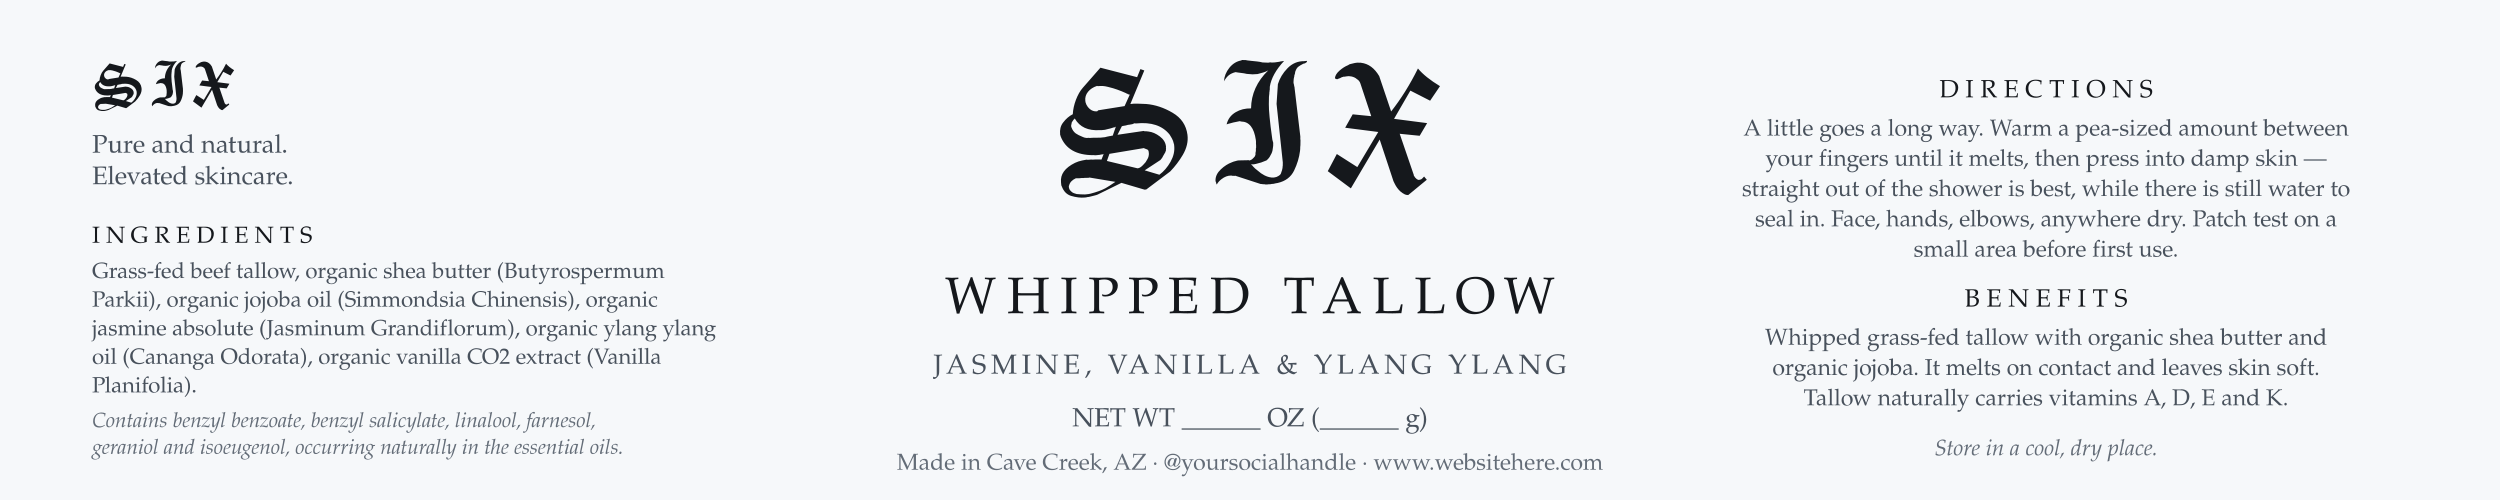
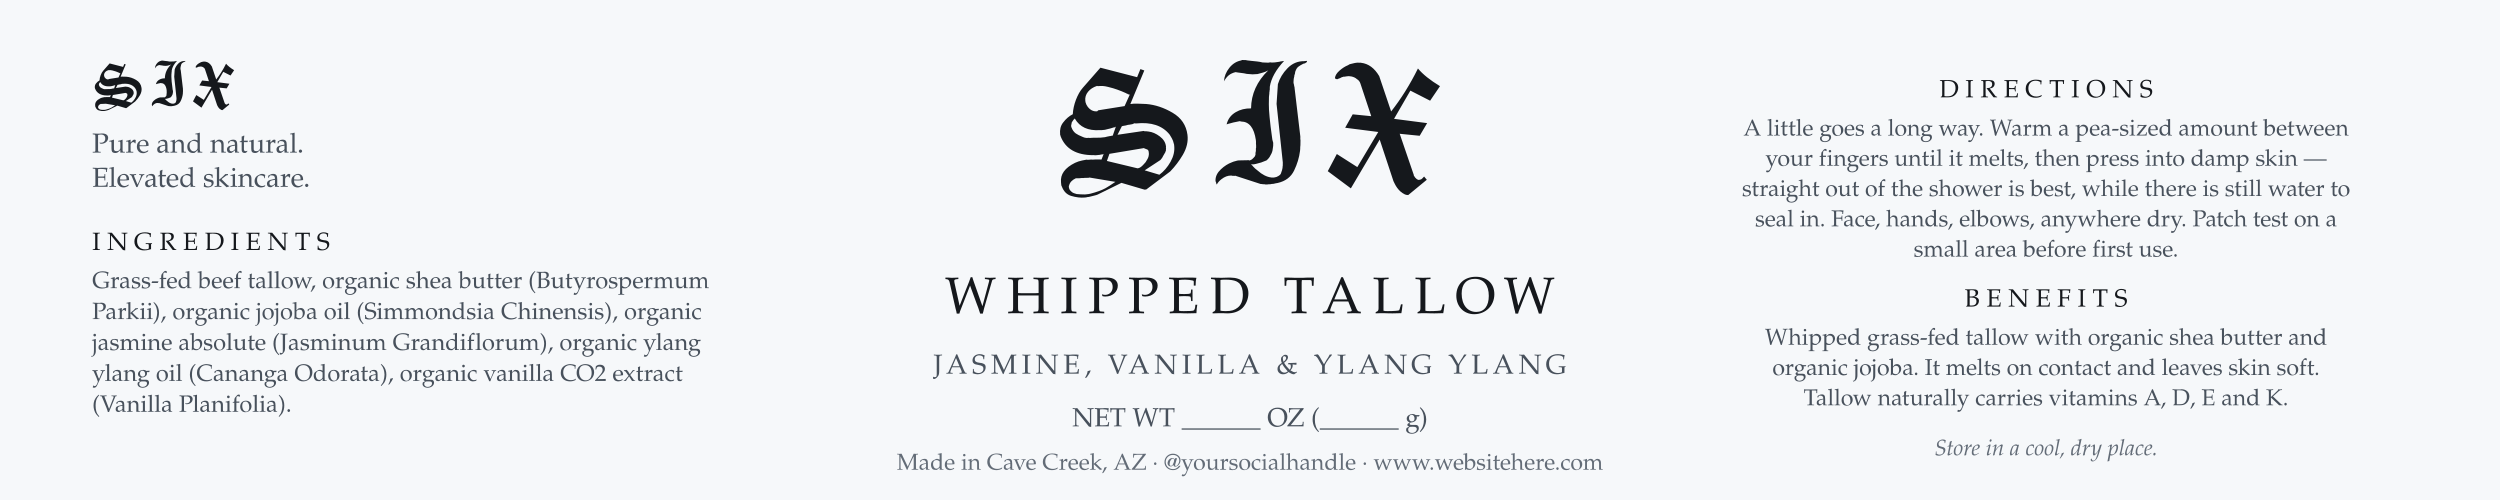
<svg xmlns="http://www.w3.org/2000/svg" width="190.0mm" height="38.0mm" viewBox="0 0 190.0 38.0">
  <rect x="0" y="0" width="190.0" height="38.0" fill="#f6f8fa" />
  <g transform="translate(80.000 4.000) scale(0.28061)">
    <path d="M12.94 4.08 22.88 6.65 23.77 4.46 24.83 4.83 21.05 13.92 22.01 13.82Q23.14 13.8 25.35 13.91Q28.99 14.22 32.5 16.29Q36.02 18.36 36.52 22.27Q36.86 24.97 35.24 27.72Q33.79 30.17 31.85 32.18L25.37 37.06L24.89 37.11L18.64 35.27L12.19 38.44Q11.91 38.57 11.24 38.73L10.19 38.99Q9.95 39.01 9.81 39.08L9.42 39.12Q9.13 39.15 9.09 39.2L8.75 39.24Q7.06 39.41 5 38.8Q3.23 38.25 2.48 36.23Q2.42 36.09 2.35 35.95L2.27 35.13Q1.93 31.89 6.06 29.85Q6.99 29.41 8 29.21L9.19 28.98Q9.35 29.07 9.98 29L10.41 28.95Q10.71 29.02 11.49 28.94Q11.68 28.97 12.07 28.93L13.24 28.95L13.86 27.37Q13.83 27.52 13.59 27.55L13.05 27.6Q13.01 27.66 12.91 27.67L11.8 27.78Q11.56 27.81 11.44 27.8Q11.32 27.79 11.17 27.75Q11.02 27.77 10.97 27.77Q4.18 27.75 2.19 22.73L2.18 22.64Q2.13 22.64 2.13 22.59L2.1 22.35Q2.05 22.36 2.05 22.31L2.03 22.16Q1.83 20.23 2.82 18.96Q3.98 17.42 5.46 16.68Q5.56 14.76 6.32 12.75Q7.09 10.74 8.18 9.51ZM6.3 34.02Q4.76 34.72 4.46 35.98Q4.37 36.08 4.39 36.28L4.42 36.57Q4.43 36.61 4.5 36.85Q4.5 36.9 4.54 36.97Q4.57 37.04 4.62 37.08Q4.63 37.13 4.63 37.18Q4.74 37.31 4.99 37.56Q5.23 37.8 5.44 37.92Q5.65 38.05 6.51 38.3Q6.85 38.31 7.59 38.38Q7.88 38.35 8.37 38.4Q8.61 38.37 8.76 38.41L9.68 38.31Q9.82 38.25 10.21 38.21Q12.82 37.54 14.35 36.7Q15.13 36.27 17 35L9.99 33.83Q9.85 33.9 9.61 33.92Q9.52 33.93 9.37 33.9Q9.22 33.91 9.17 33.92Q8.88 33.95 8.73 33.92L8.25 33.97Q8.2 33.97 7.96 33.95L7.18 34.03ZM22.08 19.14Q21.72 19.42 20.85 19.51L20.42 19.56Q19.71 19.78 19.18 19.83Q18.99 19.9 18.75 19.93L17.57 22.25L24.64 21.21Q24.85 21.34 25.29 21.29Q25.29 21.29 25.98 21.37Q27.51 21.55 29.02 22.69Q30.53 23.82 30.7 25.42L30.71 25.51Q30.67 25.57 30.68 25.66L30.72 26.05Q30.67 26.1 30.68 26.2L30.71 26.44Q30.71 26.49 30.67 26.54Q30.63 26.6 30.59 26.7Q30.55 26.8 30.56 26.9Q30.4 27.25 29.9 28.04Q29.86 28.14 29.76 28.32Q29.66 28.5 29.61 28.56Q29.57 28.61 29.18 29.09L24.93 31.88L28.91 33.07Q30.68 31.77 31.92 29.59Q33.15 27.41 32.93 25.28L32.89 24.89Q32.81 24.61 32.66 24.09Q32.65 23.94 32.52 23.71Q32.33 23.24 32.15 22.97Q32.09 22.83 31.92 22.58Q31.74 22.33 31.68 22.19Q28.76 18.54 22.58 19.18ZM24.79 25.84 15.38 27.41 14.7 29.34 22.77 31.28Q22.97 31.4 23.35 31.26Q23.59 31.19 23.91 30.96Q24.22 30.73 24.57 30.35Q24.66 30.25 24.86 30.03Q25.06 29.82 25.19 29.66Q25.86 28.66 25.99 28.06Q25.98 27.96 26.05 27.66Q26.05 27.61 26.07 27.41L26.01 26.79Q25.95 26.74 25.94 26.6L25.93 26.5Q25.88 26.51 25.85 26.44Q25.82 26.37 25.79 26.32Q25.76 26.27 25.35 26.12Q25.3 26.08 25.15 26.05Q25 26.01 24.97 25.99Q24.95 25.97 24.89 25.93L24.8 25.94ZM6.02 17.79Q5.94 17.95 5.67 18.17Q5.67 18.22 5.42 18.54Q5.42 18.54 5.33 18.67Q5.25 18.8 5.2 18.85Q5.04 19.6 5.04 19.63Q5.04 19.65 5.01 19.75L5.05 20.14Q5.05 20.19 5.1 20.23Q5.46 21.27 6.25 21.87Q6.83 22.3 8.26 22.88Q8.47 22.96 8.82 23.07Q8.92 23.06 8.96 23.05Q9.07 23.09 9.12 23.11Q9.17 23.13 9.36 23.11L9.7 23.07Q9.75 23.11 10.07 23.11Q10.39 23.1 10.77 23.06Q12.53 23.07 12.92 23.03L14.17 22.9Q14.37 22.88 14.84 22.73L14.94 22.72Q15.18 22.69 15.32 22.63L15.66 22.59Q15.85 22.57 15.99 22.51L16.28 22.48L17.14 20Q16.97 20.21 16.73 20.24L16.53 20.26Q16.49 20.31 16.35 20.32Q15.64 20.55 15.59 20.55Q15.12 20.7 14.83 20.73Q14.35 20.87 14.16 20.9L13.19 21Q12.95 21.02 12.8 20.99Q8 21.3 6.03 17.89ZM12.04 9.01Q10.48 9.51 9.59 10.6Q8.7 11.7 8.85 13.05Q8.88 13.34 8.92 13.48Q8.95 13.63 9.08 13.91Q9.09 13.95 9.21 14.23Q9.32 14.27 9.39 14.51Q10.48 16.05 12.07 15.89L12.34 15.62L19.49 14.48L20.88 11.4Q20.98 11.39 20.38 11.26Q20.37 11.21 20.27 11.15Q20.17 11.09 20.09 11.09Q20.02 11.1 19.86 10.97Q19.3 10.74 18.68 10.46L17.46 10Q16.55 9.66 15 9.28Q14.19 9.07 13.6 9.04Q13.01 9 12.24 9.08Z M51.19 2 52.25 2.01Q52.54 2.11 53.81 2.23L55.36 2.39Q55.65 2.4 56.13 2.5Q56.62 2.6 56.86 2.66Q57.39 2.71 58.41 2.72L58.9 2.63Q59.19 2.73 60.16 2.65Q60.6 2.56 61.43 2.47L61.48 2.47L61.53 2.42Q61.72 2.43 62.11 2.33Q62.3 2.34 62.69 2.25Q59.35 5.85 58.82 9.24L58.81 10.02Q58.76 10.16 58.75 10.31L58.75 10.5Q58.7 10.55 58.7 10.69L58.69 11.08Q58.59 11.76 58.59 12L58.56 13.95Q58.54 15.21 58.76 17.45Q58.93 19.49 59.51 23.58L59.74 24.41L59.73 25.33Q59.68 25.38 59.67 25.57L59.67 25.77Q59.62 25.91 59.62 26.01Q59.56 26.93 59.01 27.8Q58.71 28.52 57.93 29.19Q57.29 29.48 56.46 29.76Q56.22 29.8 55.71 29.96Q55.2 30.13 54.95 30.17Q54.9 30.17 54.81 30.17Q54.71 30.22 54.61 30.24Q54.51 30.27 54.32 30.26L53.74 30.26L53.98 30.5Q54.12 30.55 54.26 30.8L54.84 31.39Q56.09 32.42 56.43 32.67Q57.34 33.31 58.31 33.62Q58.79 33.77 58.89 33.77Q58.99 33.77 59.08 33.77Q59.18 33.82 59.23 33.82L59.91 33.83Q59.96 33.83 60.35 33.74Q60.4 33.74 60.69 33.65Q60.74 33.6 60.86 33.55Q60.98 33.51 61.03 33.48Q61.08 33.46 61.18 33.39Q61.28 33.32 61.32 33.29Q61.37 33.27 61.5 33.17Q61.62 33.08 61.64 33.03Q61.67 32.98 61.74 32.88Q61.82 32.79 61.82 32.76Q61.82 32.74 61.97 32.3L62.12 31.87Q62.12 31.72 62.22 31.43Q62.22 31.34 62.27 31.19L62.28 30.9Q62.28 30.75 62.33 30.61L62.34 29.73L60.65 13.88L61.01 8.54Q61.72 6.17 63.62 4.22Q65.51 2.28 68.13 2.31L68.82 2.23L68.91 2.52Q68.81 2.57 68.71 2.64Q68.61 2.71 68.54 2.76Q68.47 2.8 68.37 2.88Q68.27 2.95 68.15 2.95Q68.03 2.95 67.93 2.99Q67.83 3.04 67.74 3.09Q67 3.47 66.54 3.82Q66.07 4.18 65.77 5Q65.77 5.05 65.72 5.13Q65.67 5.2 65.67 5.34L65.66 5.49Q65.66 5.59 65.61 5.76Q65.56 5.93 65.46 6.17L65.46 6.36Q65.41 6.6 65.3 7.09Q65.25 7.33 65.25 7.72L65.24 8.16Q65.24 8.3 65.33 8.59Q65.33 8.64 65.38 8.69L65.38 8.79Q65.38 8.84 65.4 8.91Q65.43 8.98 65.47 9.23Q65.47 9.28 65.52 9.37L65.52 9.52L67.05 22.41Q67.05 22.7 67.09 22.75L67.08 23.48Q67.08 23.53 67.13 23.63L67.11 25.04Q67.06 25.23 67.06 25.57L67.05 26.1Q67 26.3 67 26.64Q66.67 29.3 65.4 31.94Q64.13 34.57 60.96 35.3Q60.81 35.3 60.42 35.39L59.84 35.53Q59.64 35.53 59.33 35.57Q59.01 35.62 58.86 35.66L58.48 35.66Q58.18 35.66 58.14 35.7L57.6 35.7Q57.55 35.65 57.41 35.65L56.97 35.64Q56.83 35.59 56.63 35.59L56.34 35.58L49.37 33.31L49.28 33.4L49.13 33.4Q49.08 33.4 48.99 33.35L48.6 33.35Q48.55 33.35 48.45 33.3L48.35 33.29Q46.99 33.28 45.72 34.28Q44.84 34.95 44.44 35.77L44.44 35.67Q44.39 35.62 44.34 35.53Q44.3 35.43 44.3 35.33L44.3 35.28Q44.25 35.09 44.18 34.97Q44.11 34.84 44.11 34.55Q44.13 32.95 45.56 31.61Q46.98 30.27 48.55 29.7Q48.69 29.61 49.03 29.51Q49.13 29.52 49.45 29.4Q49.77 29.28 50.01 29.24Q50.25 29.19 50.4 29.19L53.22 29.13Q53.22 29.23 53.31 29.23Q53.36 29.23 53.41 29.18Q53.46 29.13 53.75 29.04Q53.8 28.99 53.9 28.95Q54 28.9 54.07 28.83Q54.14 28.75 54.42 28.49Q54.69 28.23 54.76 28.11Q54.83 27.99 54.94 27.65L54.94 27.16Q54.94 27.02 55.05 26.63L55.05 25.95Q55.06 25.85 55.11 25.76L55.11 25.12Q55.07 24.98 55.07 24.64L55.08 24.15Q55.03 24.01 55.04 23.67Q54.32 18.7 51.07 18.66L50.68 18.56Q50.1 18.7 48.93 18.92Q48.63 19.02 48.05 19.16Q47.9 19.2 47.61 19.27Q47.32 19.34 47.12 19.43Q47.64 17.26 49.6 16.12Q51.36 15.07 53.74 15.1Q53.81 9.27 58.39 4.81Q58.29 4.86 58.04 4.98Q57.8 5.1 57.6 5.19Q57.41 5.29 56.97 5.4Q56.53 5.52 55.51 5.8Q54.63 5.88 54.15 5.88Q53.66 5.87 52.59 5.76Q52.35 5.71 51.82 5.6Q51.29 5.5 50.99 5.49Q50.7 5.49 50.22 5.39Q49.93 5.38 49.54 5.28Q48.42 5.56 47.71 6.13Q47 6.71 46.4 7.77Q46.52 5.78 47.88 4.09Q49.24 2.41 51.18 2.1Z M98.92 4.27Q100.89 6.65 104.91 9.08L102.24 13.02L96.89 10.29L92.47 17.93L101.43 19.09L99.41 22.52L94 21.98L97.82 33.14Q97.8 33.28 97.85 33.29L97.85 33.34Q97.83 33.43 97.93 33.44Q98.08 33.8 98.62 34.26Q98.67 34.26 98.71 34.27Q98.71 34.32 98.78 34.35Q98.85 34.38 98.99 34.45L99.18 34.47L99.23 34.43L99.43 34.45L99.48 34.41L99.53 34.41Q99.63 34.38 99.71 34.34Q99.79 34.3 99.84 34.3L100.1 34.09L100.61 33.56L101.34 34.43L96.3 38.58L95.77 38.52Q95.73 38.47 95.63 38.46L95.49 38.44Q95.44 38.38 95.35 38.37Q94.88 38.17 94.12 37.54Q93.2 36.65 92.65 35.51Q92.53 35.25 92.3 34.79L88.58 23.54L80.77 36.76L74.52 32.11L76.97 27.46L82.52 31L88.19 21.49L79.23 20.34L81.27 16.71L86.29 17.21L83.37 8.4Q83.12 7.59 82.39 7.16Q81.86 6.66 80.91 6.45L80.23 6.37Q80.08 6.4 79.94 6.39L79.34 6.46Q79.29 6.46 79.22 6.5Q79.14 6.54 78.99 6.52L78.8 6.5Q78.75 6.54 78.64 6.58Q78.54 6.61 78.49 6.61Q78.45 6.6 78.37 6.64Q78.29 6.68 78.24 6.7Q78.19 6.72 78.08 6.78Q77.98 6.84 77.87 6.9Q77.77 6.96 77.72 6.96Q77.67 6.95 77.59 6.99Q77.51 7.03 77.46 7.05Q77.41 7.07 77.28 7.12Q77.15 7.18 77.05 7.22L76.58 7.07L76.46 6.86Q76.58 5.84 77.72 4.85Q78.86 3.86 79.99 3.41Q80.21 3.24 80.44 3.14Q80.67 3.05 81.32 2.93Q81.47 2.9 81.73 2.83Q81.82 2.84 81.9 2.8Q81.98 2.76 82.07 2.77Q82.17 2.78 82.47 2.72Q82.62 2.74 82.77 2.71L83.01 2.74Q83.15 2.75 83.3 2.72L83.54 2.75Q86.53 3.1 88.45 6.36L91.68 15.93Q95.7 10.83 98.91 4.36Z" fill="#15181c" />
  </g>
  <text x="95.00" y="23.80" font-family="Palatino, Georgia, serif" font-size="3.90" fill="#15181c" text-anchor="middle" letter-spacing="0.800">WHIPPED TALLOW</text>
  <text x="95.00" y="28.40" font-family="Palatino, Georgia, serif" font-size="2.10" fill="#48515c" text-anchor="middle" letter-spacing="0.350">JASMINE, VANILLA &amp; YLANG YLANG</text>
  <text x="95.00" y="32.40" font-family="Palatino, Georgia, serif" font-size="2.00" fill="#48515c" text-anchor="middle">NET WT ______ OZ (______ g)</text>
  <text x="95.00" y="35.70" font-family="Palatino, Georgia, serif" font-size="1.75" fill="#636c77" text-anchor="middle">Made in Cave Creek, AZ   ·   @yoursocialhandle   ·   www.websitehere.com</text>
  <g transform="translate(7.000 4.400) scale(0.10289)">
    <path d="M12.94 4.08 22.88 6.65 23.77 4.46 24.83 4.83 21.05 13.92 22.01 13.82Q23.14 13.8 25.35 13.91Q28.99 14.22 32.5 16.29Q36.02 18.36 36.52 22.27Q36.86 24.97 35.24 27.72Q33.79 30.17 31.85 32.18L25.37 37.06L24.89 37.11L18.64 35.27L12.19 38.44Q11.91 38.57 11.24 38.73L10.19 38.99Q9.95 39.01 9.81 39.08L9.42 39.12Q9.13 39.15 9.09 39.2L8.75 39.24Q7.06 39.41 5 38.8Q3.23 38.25 2.48 36.23Q2.42 36.09 2.35 35.95L2.27 35.13Q1.93 31.89 6.06 29.85Q6.99 29.41 8 29.21L9.19 28.98Q9.35 29.07 9.98 29L10.41 28.95Q10.71 29.02 11.49 28.94Q11.68 28.97 12.07 28.93L13.24 28.95L13.86 27.37Q13.83 27.52 13.59 27.55L13.05 27.6Q13.01 27.66 12.91 27.67L11.8 27.78Q11.56 27.81 11.44 27.8Q11.32 27.79 11.17 27.75Q11.02 27.77 10.97 27.77Q4.18 27.75 2.19 22.73L2.18 22.64Q2.13 22.64 2.13 22.59L2.1 22.35Q2.05 22.36 2.05 22.31L2.03 22.16Q1.83 20.23 2.82 18.96Q3.98 17.42 5.46 16.68Q5.56 14.76 6.32 12.75Q7.09 10.74 8.18 9.51ZM6.3 34.02Q4.76 34.72 4.46 35.98Q4.37 36.08 4.39 36.28L4.42 36.57Q4.43 36.61 4.5 36.85Q4.5 36.9 4.54 36.97Q4.57 37.04 4.62 37.08Q4.63 37.13 4.63 37.18Q4.74 37.31 4.99 37.56Q5.23 37.8 5.44 37.92Q5.65 38.05 6.51 38.3Q6.85 38.31 7.59 38.38Q7.88 38.35 8.37 38.4Q8.61 38.37 8.76 38.41L9.68 38.31Q9.82 38.25 10.21 38.21Q12.82 37.54 14.35 36.7Q15.13 36.27 17 35L9.99 33.83Q9.85 33.9 9.61 33.92Q9.52 33.93 9.37 33.9Q9.22 33.91 9.17 33.92Q8.88 33.95 8.73 33.92L8.25 33.97Q8.2 33.97 7.96 33.95L7.18 34.03ZM22.08 19.14Q21.72 19.42 20.85 19.51L20.42 19.56Q19.71 19.78 19.18 19.83Q18.99 19.9 18.75 19.93L17.57 22.25L24.64 21.21Q24.85 21.34 25.29 21.29Q25.29 21.29 25.98 21.37Q27.51 21.55 29.02 22.69Q30.53 23.82 30.7 25.42L30.71 25.51Q30.67 25.57 30.68 25.66L30.72 26.05Q30.67 26.1 30.68 26.2L30.71 26.44Q30.71 26.49 30.67 26.54Q30.63 26.6 30.59 26.7Q30.55 26.8 30.56 26.9Q30.4 27.25 29.9 28.04Q29.86 28.14 29.76 28.32Q29.66 28.5 29.61 28.56Q29.57 28.61 29.18 29.09L24.93 31.88L28.91 33.07Q30.68 31.77 31.92 29.59Q33.15 27.41 32.93 25.28L32.89 24.89Q32.81 24.61 32.66 24.09Q32.65 23.94 32.52 23.71Q32.33 23.24 32.15 22.97Q32.09 22.83 31.92 22.58Q31.74 22.33 31.68 22.19Q28.76 18.54 22.58 19.18ZM24.79 25.84 15.38 27.41 14.7 29.34 22.77 31.28Q22.97 31.4 23.35 31.26Q23.59 31.19 23.91 30.96Q24.22 30.73 24.57 30.35Q24.66 30.25 24.86 30.03Q25.06 29.82 25.19 29.66Q25.86 28.66 25.99 28.06Q25.98 27.96 26.05 27.66Q26.05 27.61 26.07 27.41L26.01 26.79Q25.95 26.74 25.94 26.6L25.93 26.5Q25.88 26.51 25.85 26.44Q25.82 26.37 25.79 26.32Q25.76 26.27 25.35 26.12Q25.3 26.08 25.15 26.05Q25 26.01 24.97 25.99Q24.95 25.97 24.89 25.93L24.8 25.94ZM6.02 17.79Q5.94 17.95 5.67 18.17Q5.67 18.22 5.42 18.54Q5.42 18.54 5.33 18.67Q5.25 18.8 5.2 18.85Q5.04 19.6 5.04 19.63Q5.04 19.65 5.01 19.75L5.05 20.14Q5.05 20.19 5.1 20.23Q5.46 21.27 6.25 21.87Q6.83 22.3 8.26 22.88Q8.47 22.96 8.82 23.07Q8.92 23.06 8.96 23.05Q9.07 23.09 9.12 23.11Q9.17 23.13 9.36 23.11L9.7 23.07Q9.75 23.11 10.07 23.11Q10.39 23.1 10.77 23.06Q12.53 23.07 12.92 23.03L14.17 22.9Q14.37 22.88 14.84 22.73L14.94 22.72Q15.18 22.69 15.32 22.63L15.66 22.59Q15.85 22.57 15.99 22.51L16.28 22.48L17.14 20Q16.97 20.21 16.73 20.24L16.53 20.26Q16.49 20.31 16.35 20.32Q15.64 20.55 15.59 20.55Q15.12 20.7 14.83 20.73Q14.35 20.87 14.16 20.9L13.19 21Q12.95 21.02 12.8 20.99Q8 21.3 6.03 17.89ZM12.04 9.01Q10.48 9.51 9.59 10.6Q8.7 11.7 8.85 13.05Q8.88 13.34 8.92 13.48Q8.95 13.63 9.08 13.91Q9.09 13.95 9.21 14.23Q9.32 14.27 9.39 14.51Q10.48 16.05 12.07 15.89L12.34 15.62L19.49 14.48L20.88 11.4Q20.98 11.39 20.38 11.26Q20.37 11.21 20.27 11.15Q20.17 11.09 20.09 11.09Q20.02 11.1 19.86 10.97Q19.3 10.74 18.68 10.46L17.46 10Q16.55 9.66 15 9.28Q14.19 9.07 13.6 9.04Q13.01 9 12.24 9.08Z M51.19 2 52.25 2.01Q52.54 2.11 53.81 2.23L55.36 2.39Q55.65 2.4 56.13 2.5Q56.62 2.6 56.86 2.66Q57.39 2.71 58.41 2.72L58.9 2.63Q59.19 2.73 60.16 2.65Q60.6 2.56 61.43 2.47L61.48 2.47L61.53 2.42Q61.72 2.43 62.11 2.33Q62.3 2.34 62.69 2.25Q59.35 5.85 58.82 9.24L58.81 10.02Q58.76 10.16 58.75 10.31L58.75 10.5Q58.7 10.55 58.7 10.69L58.69 11.08Q58.59 11.76 58.59 12L58.56 13.95Q58.54 15.21 58.76 17.45Q58.93 19.49 59.51 23.58L59.74 24.41L59.73 25.33Q59.68 25.38 59.67 25.57L59.67 25.77Q59.62 25.91 59.62 26.01Q59.56 26.93 59.01 27.8Q58.71 28.52 57.93 29.19Q57.29 29.48 56.46 29.76Q56.22 29.8 55.71 29.96Q55.2 30.13 54.95 30.17Q54.9 30.17 54.81 30.17Q54.71 30.22 54.61 30.24Q54.51 30.27 54.32 30.26L53.74 30.26L53.98 30.5Q54.12 30.55 54.26 30.8L54.84 31.39Q56.09 32.42 56.43 32.67Q57.34 33.31 58.31 33.62Q58.79 33.77 58.89 33.77Q58.99 33.77 59.08 33.77Q59.18 33.82 59.23 33.82L59.91 33.83Q59.96 33.83 60.35 33.74Q60.4 33.74 60.69 33.65Q60.74 33.6 60.86 33.55Q60.98 33.51 61.03 33.48Q61.08 33.46 61.18 33.39Q61.28 33.32 61.32 33.29Q61.37 33.27 61.5 33.17Q61.62 33.08 61.64 33.03Q61.67 32.98 61.74 32.88Q61.82 32.79 61.82 32.76Q61.82 32.74 61.97 32.3L62.12 31.87Q62.12 31.72 62.22 31.43Q62.22 31.34 62.27 31.19L62.28 30.9Q62.28 30.75 62.33 30.61L62.34 29.73L60.65 13.88L61.01 8.54Q61.72 6.17 63.62 4.22Q65.51 2.28 68.13 2.31L68.82 2.23L68.91 2.52Q68.81 2.57 68.71 2.64Q68.61 2.71 68.54 2.76Q68.47 2.8 68.37 2.88Q68.27 2.95 68.15 2.95Q68.03 2.95 67.93 2.99Q67.83 3.04 67.74 3.09Q67 3.47 66.54 3.82Q66.07 4.18 65.77 5Q65.77 5.05 65.72 5.13Q65.67 5.2 65.67 5.34L65.66 5.49Q65.66 5.59 65.61 5.76Q65.56 5.93 65.46 6.17L65.46 6.36Q65.41 6.6 65.3 7.09Q65.25 7.33 65.25 7.72L65.24 8.16Q65.24 8.3 65.33 8.59Q65.33 8.64 65.38 8.69L65.38 8.79Q65.38 8.84 65.4 8.91Q65.43 8.98 65.47 9.23Q65.47 9.28 65.52 9.37L65.52 9.52L67.05 22.41Q67.05 22.7 67.09 22.75L67.08 23.48Q67.08 23.53 67.13 23.63L67.11 25.04Q67.06 25.23 67.06 25.57L67.05 26.1Q67 26.3 67 26.64Q66.67 29.3 65.4 31.94Q64.13 34.57 60.96 35.3Q60.81 35.3 60.42 35.39L59.84 35.53Q59.64 35.53 59.33 35.57Q59.01 35.62 58.86 35.66L58.48 35.66Q58.18 35.66 58.14 35.7L57.6 35.7Q57.55 35.65 57.41 35.65L56.97 35.64Q56.83 35.59 56.63 35.59L56.34 35.58L49.37 33.31L49.28 33.4L49.13 33.4Q49.08 33.4 48.99 33.35L48.6 33.35Q48.55 33.35 48.45 33.3L48.35 33.29Q46.99 33.28 45.72 34.28Q44.84 34.95 44.44 35.77L44.44 35.67Q44.39 35.62 44.34 35.53Q44.3 35.43 44.3 35.33L44.3 35.28Q44.25 35.09 44.18 34.97Q44.11 34.84 44.11 34.55Q44.13 32.95 45.56 31.61Q46.98 30.27 48.55 29.7Q48.69 29.61 49.03 29.51Q49.13 29.52 49.45 29.4Q49.77 29.28 50.01 29.24Q50.25 29.19 50.4 29.19L53.22 29.13Q53.22 29.23 53.31 29.23Q53.36 29.23 53.41 29.18Q53.46 29.13 53.75 29.04Q53.8 28.99 53.9 28.95Q54 28.9 54.07 28.83Q54.14 28.75 54.42 28.49Q54.69 28.23 54.76 28.11Q54.83 27.99 54.94 27.65L54.94 27.16Q54.94 27.02 55.05 26.63L55.05 25.95Q55.06 25.85 55.11 25.76L55.11 25.12Q55.07 24.98 55.07 24.64L55.08 24.15Q55.03 24.01 55.04 23.67Q54.32 18.7 51.07 18.66L50.68 18.56Q50.1 18.7 48.93 18.92Q48.63 19.02 48.05 19.16Q47.9 19.2 47.61 19.27Q47.32 19.34 47.12 19.43Q47.64 17.26 49.6 16.12Q51.36 15.07 53.74 15.1Q53.81 9.27 58.39 4.81Q58.29 4.86 58.04 4.98Q57.8 5.1 57.6 5.19Q57.41 5.29 56.97 5.4Q56.53 5.52 55.51 5.8Q54.63 5.88 54.15 5.88Q53.66 5.87 52.59 5.76Q52.35 5.71 51.82 5.6Q51.29 5.5 50.99 5.49Q50.7 5.49 50.22 5.39Q49.93 5.38 49.54 5.28Q48.42 5.56 47.71 6.13Q47 6.71 46.4 7.77Q46.52 5.78 47.88 4.09Q49.24 2.41 51.18 2.1Z M98.92 4.27Q100.89 6.65 104.91 9.08L102.24 13.02L96.89 10.29L92.47 17.93L101.43 19.09L99.41 22.52L94 21.98L97.82 33.14Q97.8 33.28 97.85 33.29L97.85 33.34Q97.83 33.43 97.93 33.44Q98.08 33.8 98.62 34.26Q98.67 34.26 98.71 34.27Q98.71 34.32 98.78 34.35Q98.85 34.38 98.99 34.45L99.18 34.47L99.23 34.43L99.43 34.45L99.48 34.41L99.53 34.41Q99.63 34.38 99.71 34.34Q99.79 34.3 99.84 34.3L100.1 34.09L100.61 33.56L101.34 34.43L96.3 38.58L95.77 38.52Q95.73 38.47 95.63 38.46L95.49 38.44Q95.44 38.38 95.35 38.37Q94.88 38.17 94.12 37.54Q93.2 36.65 92.65 35.51Q92.53 35.25 92.3 34.79L88.58 23.54L80.77 36.76L74.52 32.11L76.97 27.46L82.52 31L88.19 21.49L79.23 20.34L81.27 16.71L86.29 17.21L83.37 8.4Q83.12 7.59 82.39 7.16Q81.86 6.66 80.91 6.45L80.23 6.37Q80.08 6.4 79.94 6.39L79.34 6.46Q79.29 6.46 79.22 6.5Q79.14 6.54 78.99 6.52L78.8 6.5Q78.75 6.54 78.64 6.58Q78.54 6.61 78.49 6.61Q78.45 6.6 78.37 6.64Q78.29 6.68 78.24 6.7Q78.19 6.72 78.08 6.78Q77.98 6.84 77.87 6.9Q77.77 6.96 77.72 6.96Q77.67 6.95 77.59 6.99Q77.51 7.03 77.46 7.05Q77.41 7.07 77.28 7.12Q77.15 7.18 77.05 7.22L76.58 7.07L76.46 6.86Q76.58 5.84 77.72 4.85Q78.86 3.86 79.99 3.41Q80.21 3.24 80.44 3.14Q80.67 3.05 81.32 2.93Q81.47 2.9 81.73 2.83Q81.82 2.84 81.9 2.8Q81.98 2.76 82.07 2.77Q82.17 2.78 82.47 2.72Q82.62 2.74 82.77 2.71L83.01 2.74Q83.15 2.75 83.3 2.72L83.54 2.75Q86.53 3.1 88.45 6.36L91.68 15.93Q95.7 10.83 98.91 4.36Z" fill="#15181c" />
  </g>
-   <text x="7.00" y="11.60" font-family="Palatino, Georgia, serif" font-size="1.94" fill="#48515c">Pure and natural.</text>
-   <text x="7.00" y="14.00" font-family="Palatino, Georgia, serif" font-size="1.94" fill="#48515c">Elevated skincare.</text>
-   <text x="7.00" y="18.45" font-family="Palatino, Georgia, serif" font-size="1.76" fill="#15181c" letter-spacing="0.463">INGREDIENTS</text>
-   <text x="7.00" y="21.13" font-family="Palatino, Georgia, serif" font-size="1.67" fill="#48515c">Grass-fed beef tallow, organic shea butter (Butyrospermum</text>
-   <text x="7.00" y="23.30" font-family="Palatino, Georgia, serif" font-size="1.67" fill="#48515c">Parkii), organic jojoba oil (Simmondsia Chinensis), organic</text>
-   <text x="7.00" y="25.48" font-family="Palatino, Georgia, serif" font-size="1.67" fill="#48515c">jasmine absolute (Jasminum Grandiflorum), organic ylang ylang</text>
-   <text x="7.00" y="27.65" font-family="Palatino, Georgia, serif" font-size="1.67" fill="#48515c">oil (Cananga Odorata), organic vanilla CO2 extract (Vanilla</text>
-   <text x="7.00" y="29.82" font-family="Palatino, Georgia, serif" font-size="1.67" fill="#48515c">Planifolia).</text>
-   <text x="7.00" y="32.46" font-family="Palatino, Georgia, serif" font-size="1.57" fill="#636c77" font-style="italic">Contains benzyl benzoate, benzyl salicylate, linalool, farnesol,</text>
-   <text x="7.00" y="34.49" font-family="Palatino, Georgia, serif" font-size="1.57" fill="#636c77" font-style="italic">geraniol and isoeugenol, occurring naturally in the essential oils.</text>
+   <text x="7.00" y="11.60" font-family="Palatino, Georgia, serif" font-size="2.10" fill="#48515c">Pure and natural.</text>
+   <text x="7.00" y="14.20" font-family="Palatino, Georgia, serif" font-size="2.10" fill="#48515c">Elevated skincare.</text>
+   <text x="7.00" y="19.00" font-family="Palatino, Georgia, serif" font-size="1.90" fill="#15181c" letter-spacing="0.500">INGREDIENTS</text>
+   <text x="7.00" y="21.90" font-family="Palatino, Georgia, serif" font-size="1.80" fill="#48515c">Grass-fed beef tallow, organic shea butter (Butyrospermum</text>
+   <text x="7.00" y="24.25" font-family="Palatino, Georgia, serif" font-size="1.80" fill="#48515c">Parkii), organic jojoba oil (Simmondsia Chinensis), organic</text>
+   <text x="7.00" y="26.60" font-family="Palatino, Georgia, serif" font-size="1.80" fill="#48515c">jasmine absolute (Jasminum Grandiflorum), organic ylang</text>
+   <text x="7.00" y="28.95" font-family="Palatino, Georgia, serif" font-size="1.80" fill="#48515c">ylang oil (Cananga Odorata), organic vanilla CO2 extract</text>
+   <text x="7.00" y="31.30" font-family="Palatino, Georgia, serif" font-size="1.80" fill="#48515c">(Vanilla Planifolia).</text>
  <text x="155.50" y="7.40" font-family="Palatino, Georgia, serif" font-size="1.90" fill="#15181c" text-anchor="middle" letter-spacing="0.500">DIRECTIONS</text>
  <text x="155.50" y="10.30" font-family="Palatino, Georgia, serif" font-size="1.75" fill="#48515c" text-anchor="middle">A little goes a long way. Warm a pea-sized amount between</text>
  <text x="155.50" y="12.60" font-family="Palatino, Georgia, serif" font-size="1.75" fill="#48515c" text-anchor="middle">your fingers until it melts, then press into damp skin —</text>
  <text x="155.50" y="14.90" font-family="Palatino, Georgia, serif" font-size="1.75" fill="#48515c" text-anchor="middle">straight out of the shower is best, while there is still water to</text>
  <text x="155.50" y="17.20" font-family="Palatino, Georgia, serif" font-size="1.75" fill="#48515c" text-anchor="middle">seal in. Face, hands, elbows, anywhere dry. Patch test on a</text>
  <text x="155.50" y="19.50" font-family="Palatino, Georgia, serif" font-size="1.75" fill="#48515c" text-anchor="middle">small area before first use.</text>
  <text x="155.50" y="23.30" font-family="Palatino, Georgia, serif" font-size="1.90" fill="#15181c" text-anchor="middle" letter-spacing="0.500">BENEFITS</text>
  <text x="155.50" y="26.20" font-family="Palatino, Georgia, serif" font-size="1.75" fill="#48515c" text-anchor="middle">Whipped grass-fed tallow with organic shea butter and</text>
  <text x="155.50" y="28.50" font-family="Palatino, Georgia, serif" font-size="1.75" fill="#48515c" text-anchor="middle">organic jojoba. It melts on contact and leaves skin soft.</text>
  <text x="155.50" y="30.80" font-family="Palatino, Georgia, serif" font-size="1.75" fill="#48515c" text-anchor="middle">Tallow naturally carries vitamins A, D, E and K.</text>
  <text x="155.50" y="34.60" font-family="Palatino, Georgia, serif" font-size="1.70" fill="#636c77" text-anchor="middle" font-style="italic">Store in a cool, dry place.</text>
</svg>
